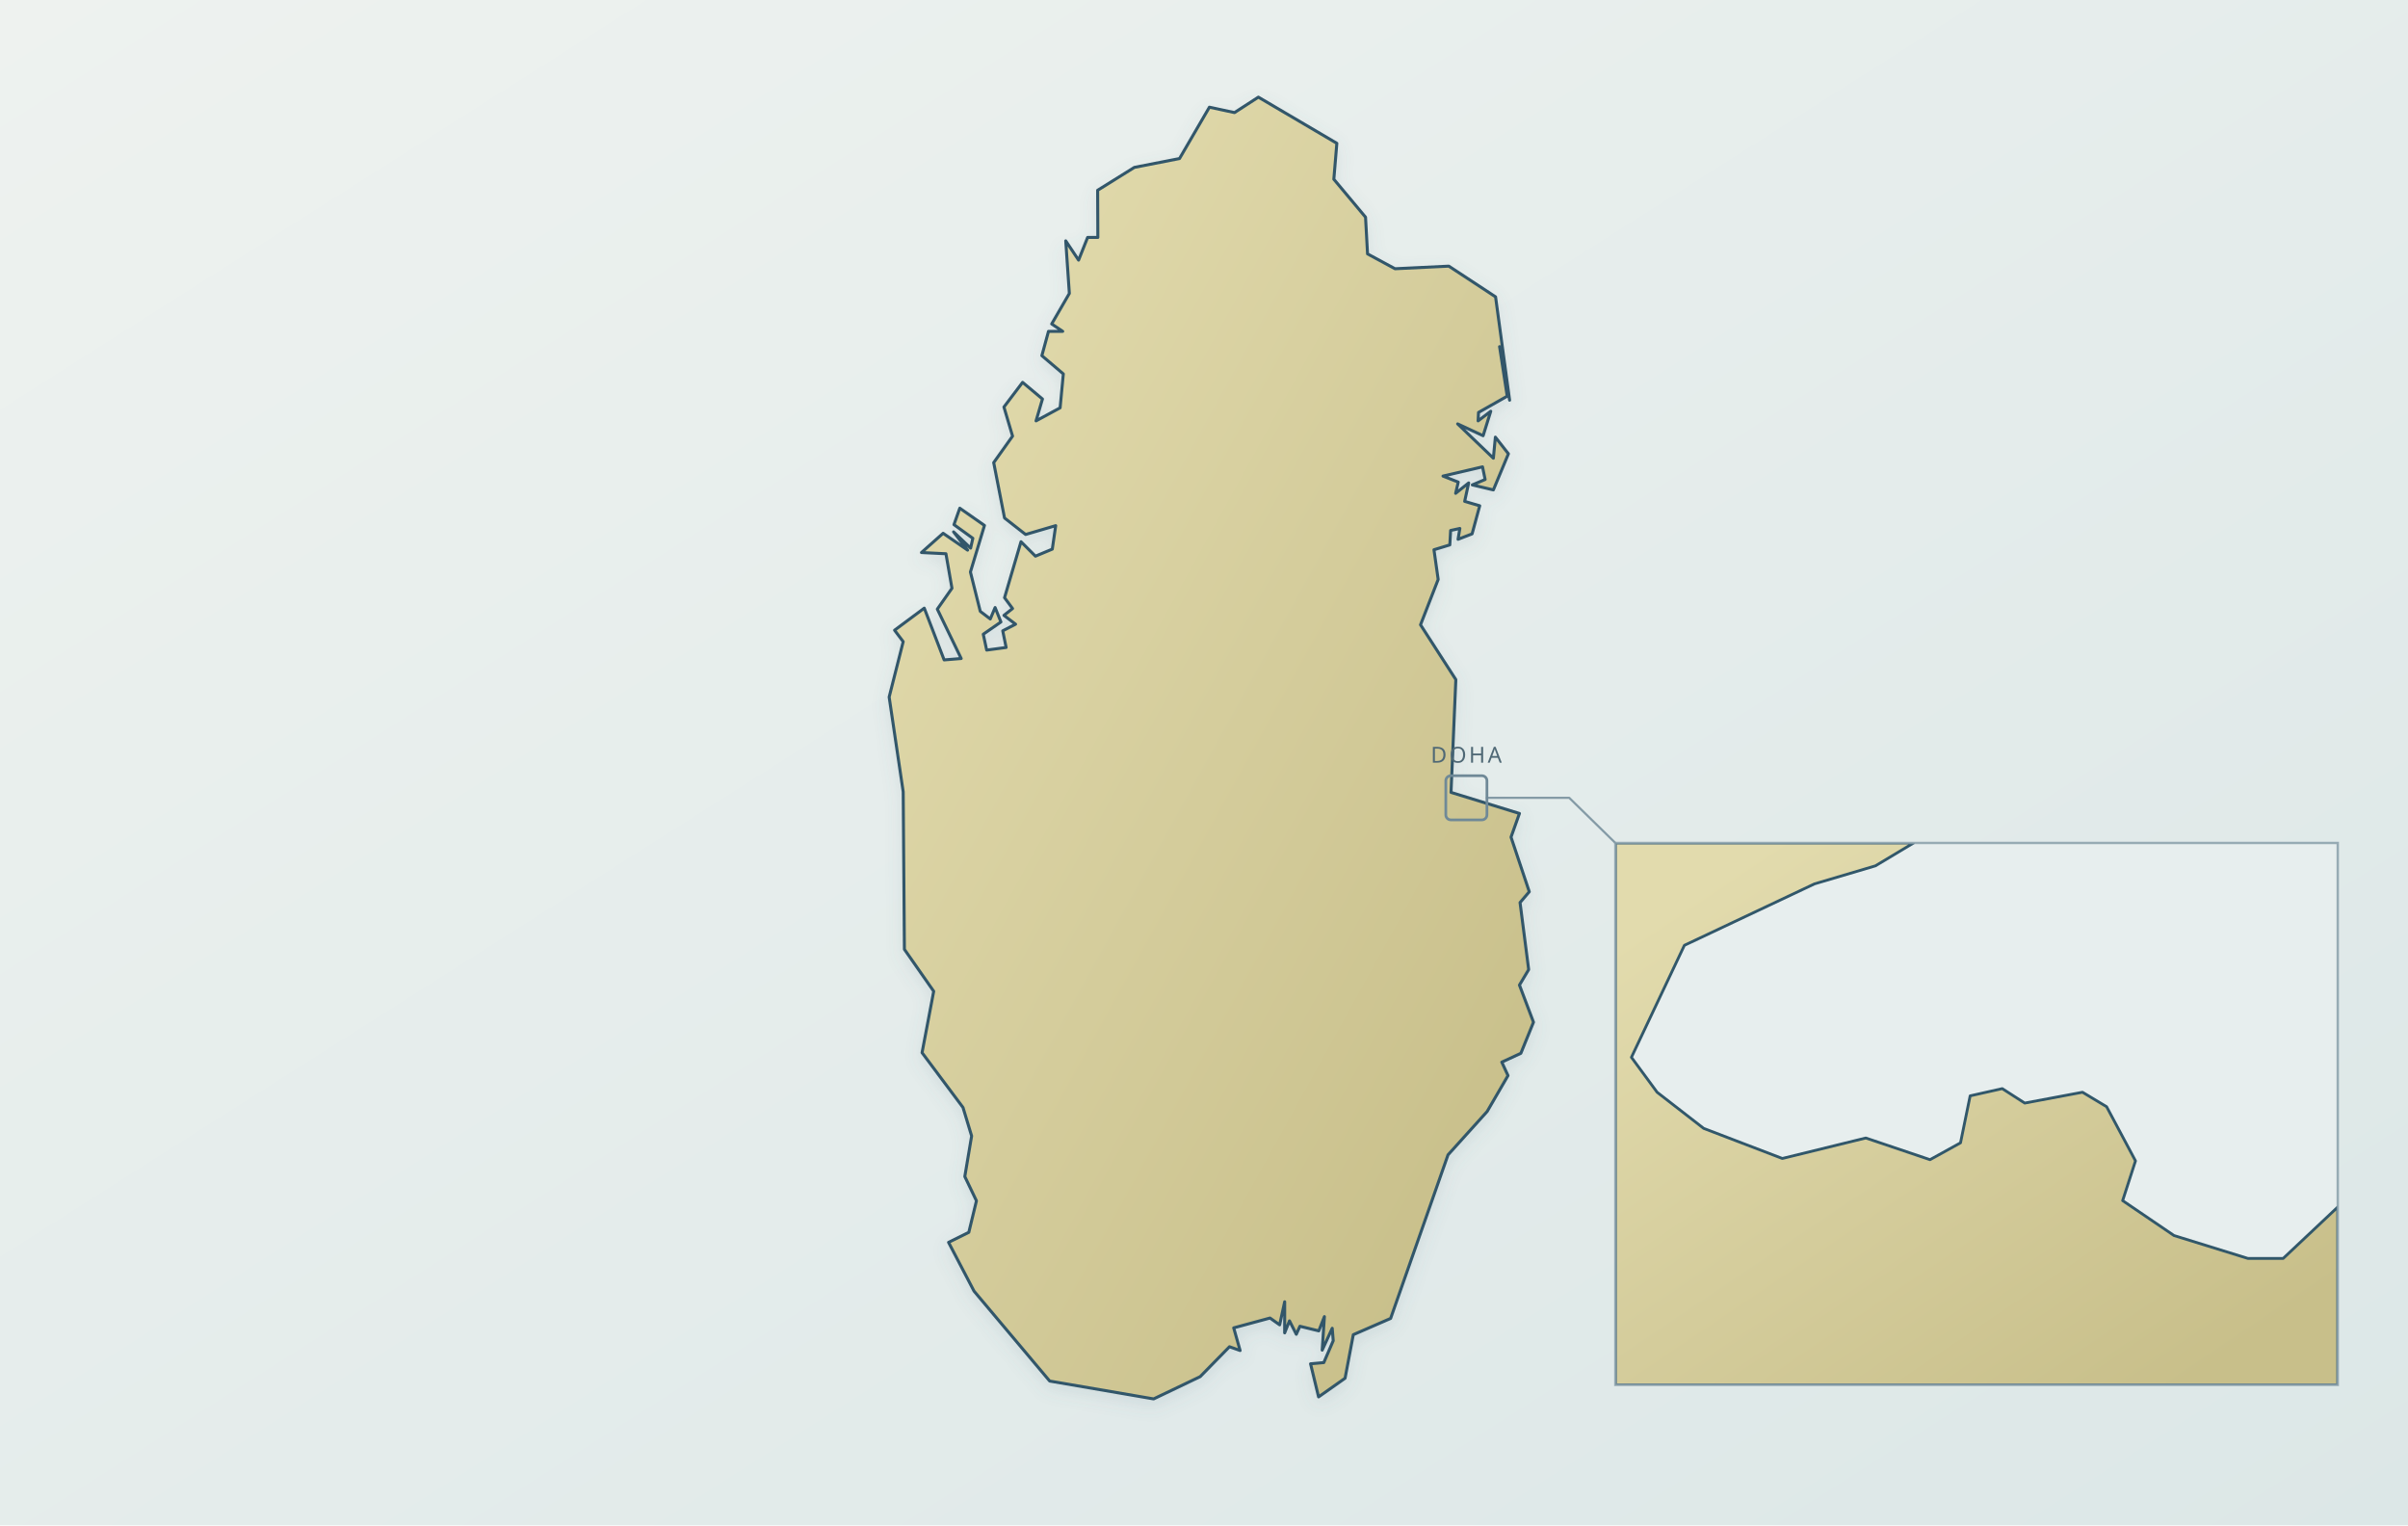
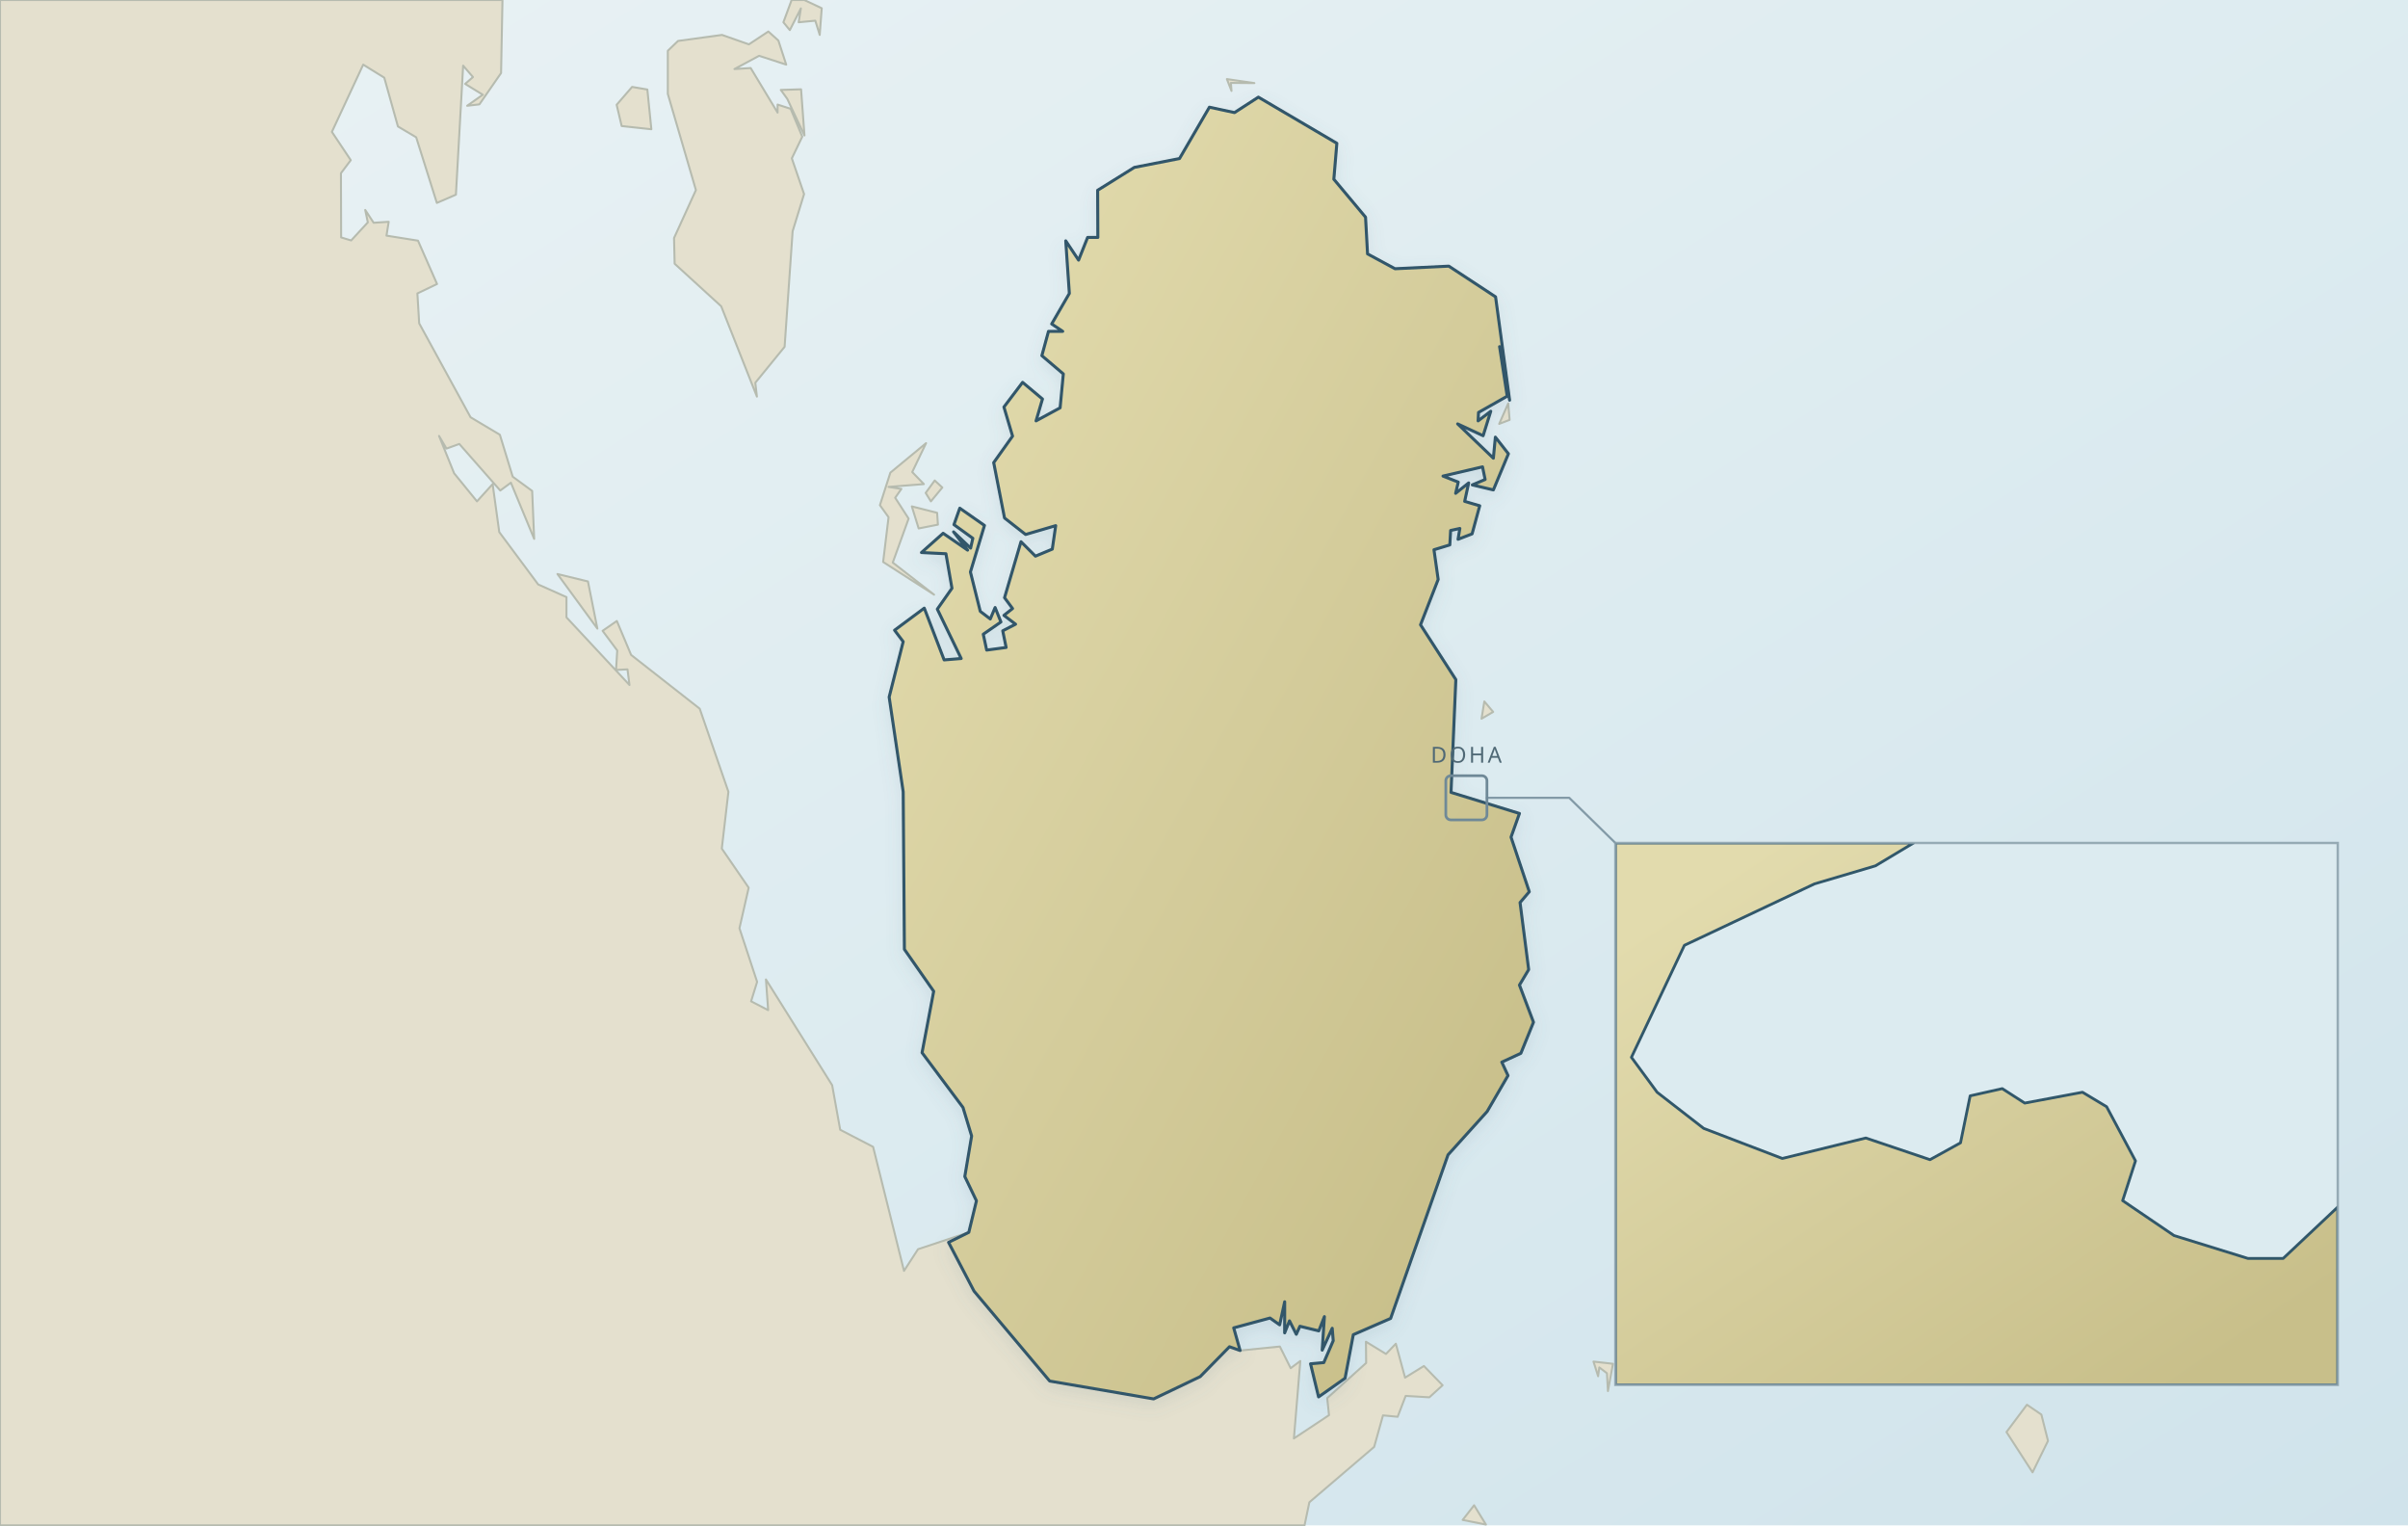
<svg xmlns="http://www.w3.org/2000/svg" viewBox="0 0 1200 760" role="img" aria-label="Map of Qatar with Doha locator and detailed Doha Bay inset" data-map-style="journey-atlas-map-v3-clean-background" data-map-projection="local-equirectangular-fit-v1">
  <defs>
    <linearGradient id="sea" x1="0" y1="0" x2="1" y2="1">
-       <stop offset="0" stop-color="#eef2ef" />
-       <stop offset=".55" stop-color="#e4eceb" />
-       <stop offset="1" stop-color="#dce7e7" />
+       <stop offset="0" stop-color="#eaf2f4" />
+       <stop offset=".55" stop-color="#dcebf0" />
+       <stop offset="1" stop-color="#d0e3eb" />
    </linearGradient>
    <linearGradient id="land" x1=".12" y1=".08" x2=".88" y2=".92">
      <stop offset="0" stop-color="#e2dbad" />
      <stop offset=".52" stop-color="#d4cc9b" />
      <stop offset="1" stop-color="#c8bf8a" />
    </linearGradient>
    <filter id="shadow" x="-10%" y="-10%" width="120%" height="120%">
      <feGaussianBlur in="SourceAlpha" stdDeviation="4" result="b" />
      <feOffset in="b" dy="3" result="o" />
      <feColorMatrix in="o" type="matrix" values="0 0 0 0 .12 0 0 0 0 .22 0 0 0 0 .28 0 0 0 .14 0" />
      <feBlend in="SourceGraphic" mode="normal" />
    </filter>
    <clipPath id="doha-clip">
      <rect x="805" y="420" width="360" height="270" />
    </clipPath>
  </defs>
  <rect width="1200" height="760" fill="url(#sea)" />
+   <g id="geographic-context">
+     <path data-map-context-legacy="national-base" d="M 231.8,41.8 L 235.7,38.4 L 230.8,32.7 L 227.2,97.0 L 217.7,101.1 L 207.4,68.4 L 198.3,63.0 L 191.5,38.7 L 181.0,32.2 L 165.4,65.7 L 174.8,79.8 L 169.9,86.3 L 170.0,118.3 L 175.0,119.8 L 183.3,110.8 L 182.0,104.6 L 186.2,111.0 L 193.7,110.5 L 192.6,117.4 L 208.3,119.9 L 217.8,141.5 L 208.0,146.2 L 208.9,161.1 L 234.5,207.9 L 249.1,216.6 L 255.5,237.5 L 265.2,244.6 L 266.2,268.5 L 254.6,240.5 L 249.3,244.4 L 228.9,221.2 L 222.5,223.5 L 218.8,217.2 L 226.3,235.8 L 237.7,249.8 L 245.5,241.2 L 248.8,265.1 L 268.2,291.2 L 282.3,297.5 L 282.3,307.6 L 313.7,341.3 L 312.7,333.5 L 307.0,333.8 L 307.6,324.1 L 300.3,314.3 L 307.4,309.4 L 314.5,326.3 L 348.7,353.1 L 363.0,394.5 L 359.7,422.8 L 373.1,442.3 L 368.5,462.5 L 377.3,489.2 L 374.3,498.9 L 382.8,503.3 L 381.7,488.0 L 414.7,540.7 L 418.7,562.9 L 435.1,571.4 L 450.5,633.2 L 457.5,622.4 L 482.8,614.0 L 486.6,598.3 L 480.8,586.2 L 484.2,566.0 L 479.9,551.8 L 459.5,524.5 L 465.3,493.9 L 450.7,473.0 L 450.1,394.5 L 443.1,347.3 L 450.1,319.7 L 445.8,314.0 L 460.6,303.0 L 470.5,328.8 L 479.0,328.1 L 467.1,303.5 L 474.4,293.1 L 471.4,275.9 L 459.2,275.3 L 470.0,265.7 L 482.2,274.1 L 475.2,265.0 L 483.7,273.1 L 484.8,268.2 L 475.4,261.4 L 478.3,253.2 L 490.6,261.8 L 483.6,285.0 L 488.5,304.6 L 493.5,308.4 L 495.9,302.7 L 498.8,309.9 L 490.0,316.0 L 491.7,323.9 L 501.4,322.6 L 499.7,314.3 L 506.1,311.0 L 500.3,306.6 L 504.6,303.2 L 500.6,297.8 L 508.8,269.9 L 516.0,277.1 L 524.4,273.6 L 526.1,261.9 L 511.1,266.3 L 500.6,258.1 L 495.2,230.5 L 504.6,217.3 L 500.3,202.8 L 509.6,190.5 L 519.5,198.8 L 516.3,209.7 L 528.3,203.2 L 529.9,186.3 L 519.2,177.2 L 522.5,165.1 L 529.6,165.1 L 524.1,161.4 L 532.9,146.2 L 531.1,120.0 L 537.5,129.6 L 542.0,118.3 L 547.1,118.3 L 547.0,94.8 L 565.3,83.4 L 587.8,79.0 L 602.7,53.4 L 615.2,56.1 L 627.1,48.4 L 666.2,71.4 L 664.7,89.3 L 680.5,108.2 L 681.5,126.5 L 695.2,133.9 L 722.0,132.6 L 745.3,147.9 L 752.3,199.4 L 747.3,172.7 L 751.1,197.4 L 736.8,205.5 L 736.6,209.7 L 742.9,204.9 L 739.1,217.1 L 726.4,211.2 L 744.2,228.3 L 745.2,217.8 L 751.7,226.1 L 744.2,244.1 L 733.7,241.6 L 740.1,238.9 L 738.8,232.6 L 719.1,237.2 L 726.7,240.2 L 725.4,245.8 L 731.9,240.6 L 729.9,249.8 L 737.4,252.0 L 733.6,266.0 L 726.6,268.7 L 727.5,263.3 L 722.9,264.3 L 722.5,271.5 L 714.6,273.9 L 716.7,288.7 L 707.9,311.3 L 725.5,338.6 L 723.1,394.8 L 757.2,405.3 L 753.0,417.1 L 762.1,444.3 L 757.5,449.7 L 761.8,483.1 L 757.2,490.8 L 764.2,509.3 L 757.9,524.8 L 748.4,529.2 L 751.5,535.9 L 741.1,553.8 L 721.6,575.4 L 693.0,656.9 L 674.4,665.0 L 670.3,686.7 L 657.1,696.0 L 653.1,679.5 L 659.7,678.9 L 664.4,668.0 L 663.9,661.8 L 658.9,672.7 L 660.0,656.0 L 657.2,663.1 L 647.8,660.8 L 646.0,664.8 L 642.6,658.1 L 640.2,664.1 L 640.2,648.6 L 637.7,660.1 L 632.9,656.7 L 614.8,661.6 L 618.0,672.9 L 637.8,670.9 L 643.2,681.7 L 648.0,678.1 L 644.8,716.7 L 662.3,705.1 L 661.4,696.6 L 680.8,679.1 L 680.7,668.5 L 690.7,674.6 L 695.6,669.5 L 700.2,686.4 L 709.6,680.6 L 718.9,690.2 L 712.3,696.2 L 700.5,695.5 L 696.5,705.9 L 689.2,705.2 L 684.8,720.9 L 652.5,748.5 L 650.1,760.0 L 0.0,760.0 L 0.0,0.0 L 250.4,0.0 L 249.7,36.4 L 238.9,52.0 L 232.8,52.7 L 240.6,47.2 L 231.8,41.8 Z M 277.8,286.0 L 293.0,289.7 L 297.7,313.2 L 277.8,286.0 Z M 460.4,241.2 L 442.8,242.6 L 449.2,243.6 L 446.1,248.0 L 452.8,258.4 L 444.9,280.3 L 465.5,296.3 L 440.1,280.0 L 442.8,257.7 L 438.5,251.7 L 443.7,235.5 L 461.5,220.8 L 454.6,235.2 L 460.4,241.2 Z M 454.4,252.3 L 467.0,255.5 L 467.4,261.4 L 457.8,263.3 L 454.4,252.3 Z M 359.4,152.6 L 336.2,131.4 L 335.9,118.6 L 346.8,94.7 L 332.8,46.8 L 332.8,25.3 L 337.9,20.4 L 359.8,17.4 L 373.2,22.1 L 382.9,15.7 L 387.9,20.2 L 391.8,32.2 L 378.3,27.8 L 366.0,34.4 L 374.1,33.9 L 387.5,56.1 L 387.5,52.1 L 394.0,54.2 L 399.8,68.1 L 394.6,78.9 L 400.7,96.7 L 395.0,115.2 L 391.0,172.8 L 376.4,190.7 L 377.2,197.6 L 359.4,152.6 Z M 389.1,44.8 L 399.2,44.5 L 400.9,67.5 L 392.3,49.2 L 389.1,44.8 Z M 309.8,62.8 L 307.3,52.2 L 315.0,43.3 L 322.6,44.6 L 324.6,64.4 L 309.8,62.8 Z M 408.5,17.4 L 406.3,10.3 L 398.0,11.1 L 399.1,4.2 L 393.6,15.0 L 390.4,11.1 L 394.5,0.0 L 400.8,0.0 L 409.5,4.1 L 408.5,17.4 Z M 728.9,757.3 L 734.6,750.0 L 740.5,759.6 L 728.9,757.3 Z M 1012.9,733.6 L 999.9,713.5 L 1010.1,699.9 L 1017.3,704.8 L 1020.6,717.9 L 1012.9,733.6 Z M 797.0,681.3 L 796.4,685.7 L 794.1,678.4 L 803.8,679.5 L 801.3,693.1 L 800.8,684.2 L 797.0,681.3 Z M 1100.7,600.0 L 1107.1,598.7 L 1106.3,608.6 L 1100.7,601.7 L 1100.7,600.0 Z M 738.3,358.1 L 739.7,349.5 L 744.1,354.7 L 738.3,358.1 Z M 461.3,245.6 L 465.8,239.4 L 469.6,242.9 L 463.9,249.8 L 461.3,245.6 Z M 747.1,211.2 L 751.6,201.0 L 752.3,209.2 L 747.1,211.2 Z M 613.7,45.3 L 611.4,39.4 L 625.1,41.4 L 613.4,41.3 L 613.7,45.3 Z" fill="#e4e0ce" fill-rule="evenodd" stroke="#b6bbaf" stroke-width="1" stroke-linejoin="round" />
+   </g>
  <path d="M 472.7,619.0 L 482.8,614.0 L 486.6,598.3 L 480.8,586.2 L 484.2,566.0 L 479.9,551.8 L 459.5,524.5 L 465.3,493.9 L 450.7,473.0 L 450.1,394.5 L 443.1,347.3 L 450.1,319.7 L 445.8,314.0 L 460.6,303.0 L 470.5,328.8 L 479.0,328.1 L 467.1,303.5 L 474.4,293.1 L 471.4,275.9 L 459.2,275.3 L 470.0,265.7 L 482.2,274.1 L 475.2,265.0 L 483.7,273.1 L 484.8,268.2 L 475.4,261.4 L 478.3,253.2 L 490.6,261.8 L 483.6,285.0 L 488.5,304.6 L 493.5,308.4 L 495.9,302.7 L 498.8,309.9 L 490.0,316.0 L 491.7,323.9 L 501.4,322.6 L 499.7,314.3 L 506.1,311.0 L 500.3,306.6 L 504.6,303.2 L 500.6,297.8 L 508.8,269.9 L 516.0,277.1 L 524.4,273.6 L 526.1,261.9 L 511.1,266.3 L 500.6,258.1 L 495.2,230.5 L 504.6,217.3 L 500.3,202.8 L 509.6,190.5 L 519.5,198.8 L 516.3,209.7 L 528.3,203.2 L 529.9,186.3 L 519.2,177.2 L 522.5,165.1 L 529.6,165.1 L 524.1,161.4 L 532.9,146.2 L 531.1,120.0 L 537.5,129.6 L 542.0,118.3 L 547.1,118.3 L 547.0,94.8 L 565.3,83.4 L 587.8,79.0 L 602.7,53.4 L 615.2,56.1 L 627.1,48.4 L 666.2,71.4 L 664.7,89.3 L 680.5,108.2 L 681.5,126.5 L 695.2,133.9 L 722.0,132.6 L 745.3,147.9 L 752.3,199.4 L 747.3,172.7 L 751.1,197.4 L 736.8,205.5 L 736.6,209.7 L 742.9,204.9 L 739.1,217.1 L 726.4,211.2 L 744.2,228.3 L 745.2,217.8 L 751.7,226.1 L 744.2,244.1 L 733.7,241.6 L 740.1,238.9 L 738.8,232.6 L 719.1,237.2 L 726.7,240.2 L 725.4,245.8 L 731.9,240.6 L 729.9,249.8 L 737.4,252.0 L 733.6,266.0 L 726.6,268.7 L 727.5,263.3 L 722.9,264.3 L 722.5,271.5 L 714.6,273.9 L 716.7,288.7 L 707.9,311.3 L 725.5,338.6 L 723.1,394.8 L 757.2,405.3 L 753.0,417.1 L 762.1,444.3 L 757.5,449.7 L 761.8,483.1 L 757.2,490.8 L 764.2,509.3 L 757.9,524.8 L 748.4,529.2 L 751.5,535.9 L 741.1,553.8 L 721.6,575.4 L 693.0,656.9 L 674.4,665.0 L 670.3,686.7 L 657.1,696.0 L 653.1,679.5 L 659.7,678.9 L 664.4,668.0 L 663.9,661.8 L 658.9,672.7 L 660.0,656.0 L 657.2,663.1 L 647.8,660.8 L 646.0,664.8 L 642.6,658.1 L 640.2,664.1 L 640.2,648.6 L 637.7,660.1 L 632.9,656.7 L 614.8,661.6 L 618.0,672.9 L 612.7,671.0 L 598.1,685.9 L 574.9,697.0 L 523.1,688.1 L 485.4,643.3 L 472.7,619.0 Z" fill="url(#land)" fill-rule="evenodd" stroke="#31576a" stroke-width="1.5" stroke-linejoin="round" stroke-linecap="round" filter="url(#shadow)" />
  <g aria-hidden="true" fill="none" stroke="#6f8997" stroke-linejoin="round" stroke-linecap="round">
    <rect x="720.5" y="386.5" width="20.5" height="22" rx="2.5" stroke-width="1.35" />
    <path d="M 741,397.5 L 782,397.5 L 805,420" stroke-width="1.1" opacity=".82" />
  </g>
  <text x="713" y="380" font-family="system-ui, sans-serif" font-size="11" letter-spacing="1.2" fill="#4f6875">DOHA</text>
  <g clip-path="url(#doha-clip)">
-     <rect x="805" y="420" width="360" height="270" fill="#e7eeee" />
+     <rect x="805" y="420" width="360" height="270" fill="#dcebf0" />
    <path d="M 805,420 L 953.6,420.0 L 934.6,431.4 L 904.2,440.4 L 839.4,471.0 L 813.0,526.8 L 825.8,544.2 L 849.0,562.2 L 888.2,577.2 L 929.8,567.0 L 961.8,577.8 L 977.0,569.4 L 981.8,546.0 L 997.8,542.4 L 1009.0,549.6 L 1037.8,544.2 L 1049.8,551.4 L 1064.2,578.4 L 1057.8,598.2 L 1083.4,615.6 L 1120.2,627.0 L 1137.8,627.0 L 1165.0,601.4 L 1165,690 L 805,690 Z" fill="url(#land)" stroke="#31576a" stroke-width="1.4" stroke-linejoin="round" stroke-linecap="round" />
  </g>
  <rect x="805" y="420" width="360" height="270" fill="none" stroke="#8aa0aa" stroke-width="1.2" opacity=".85" />
</svg>
